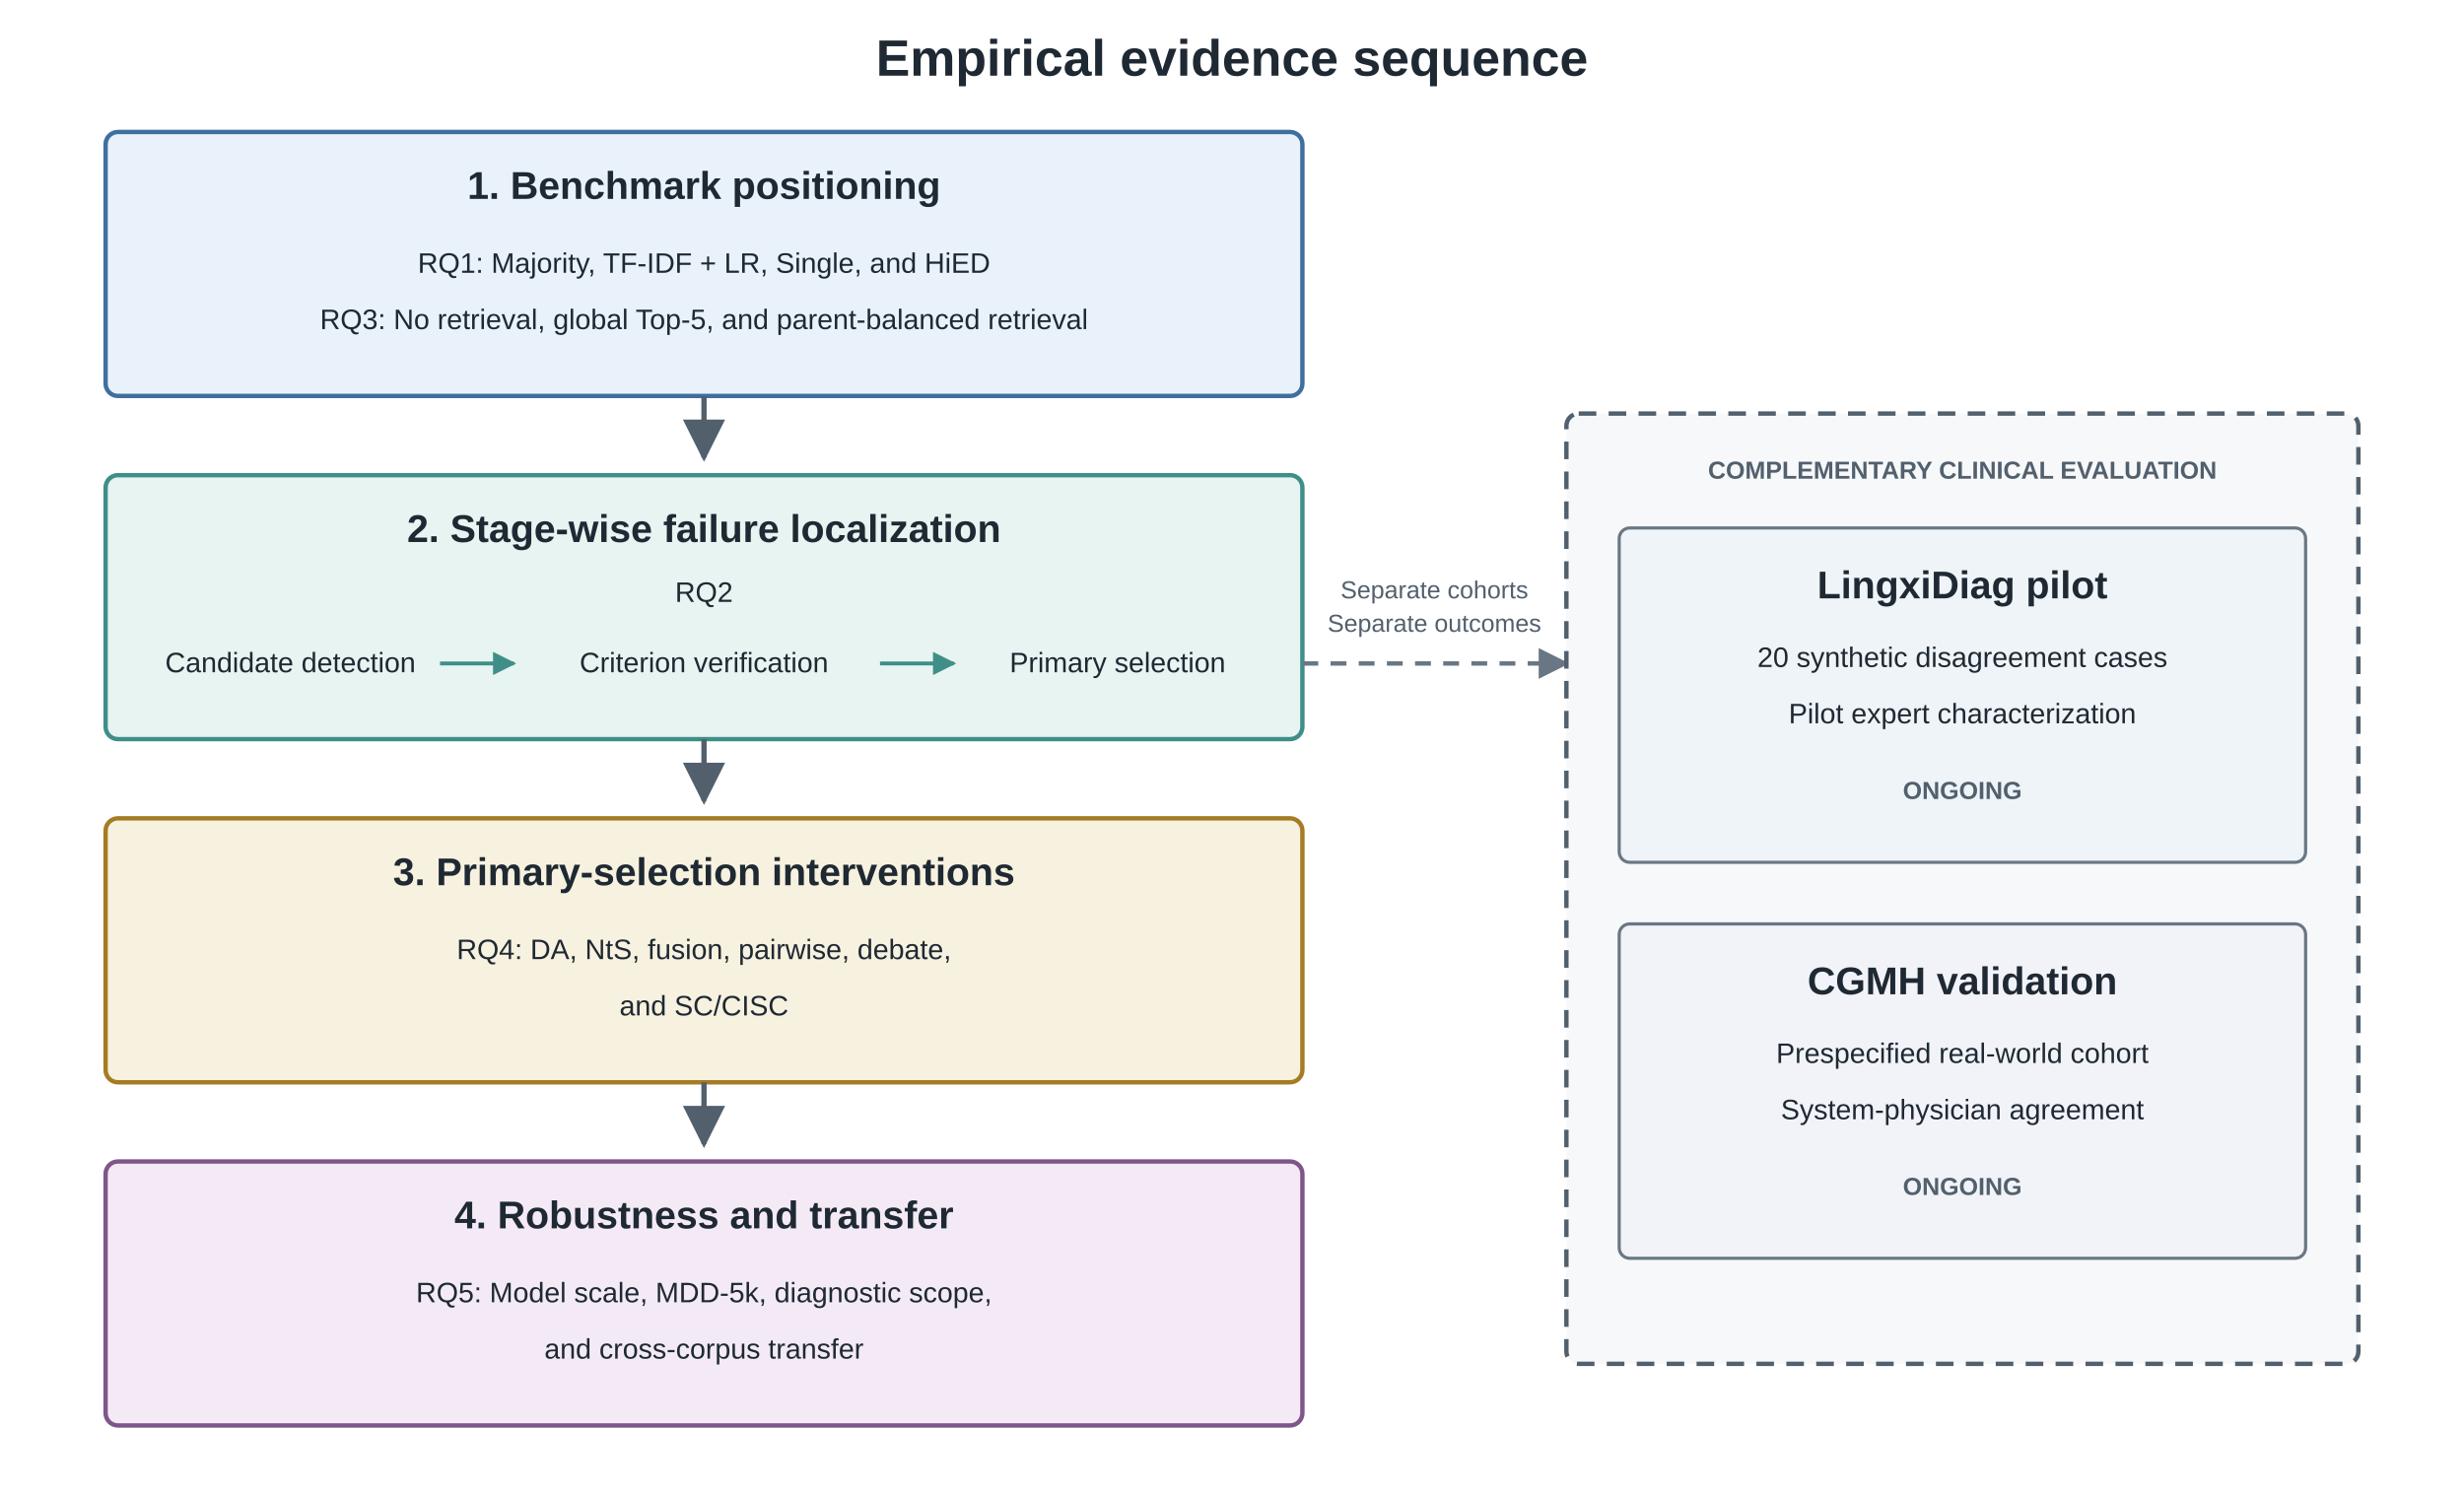
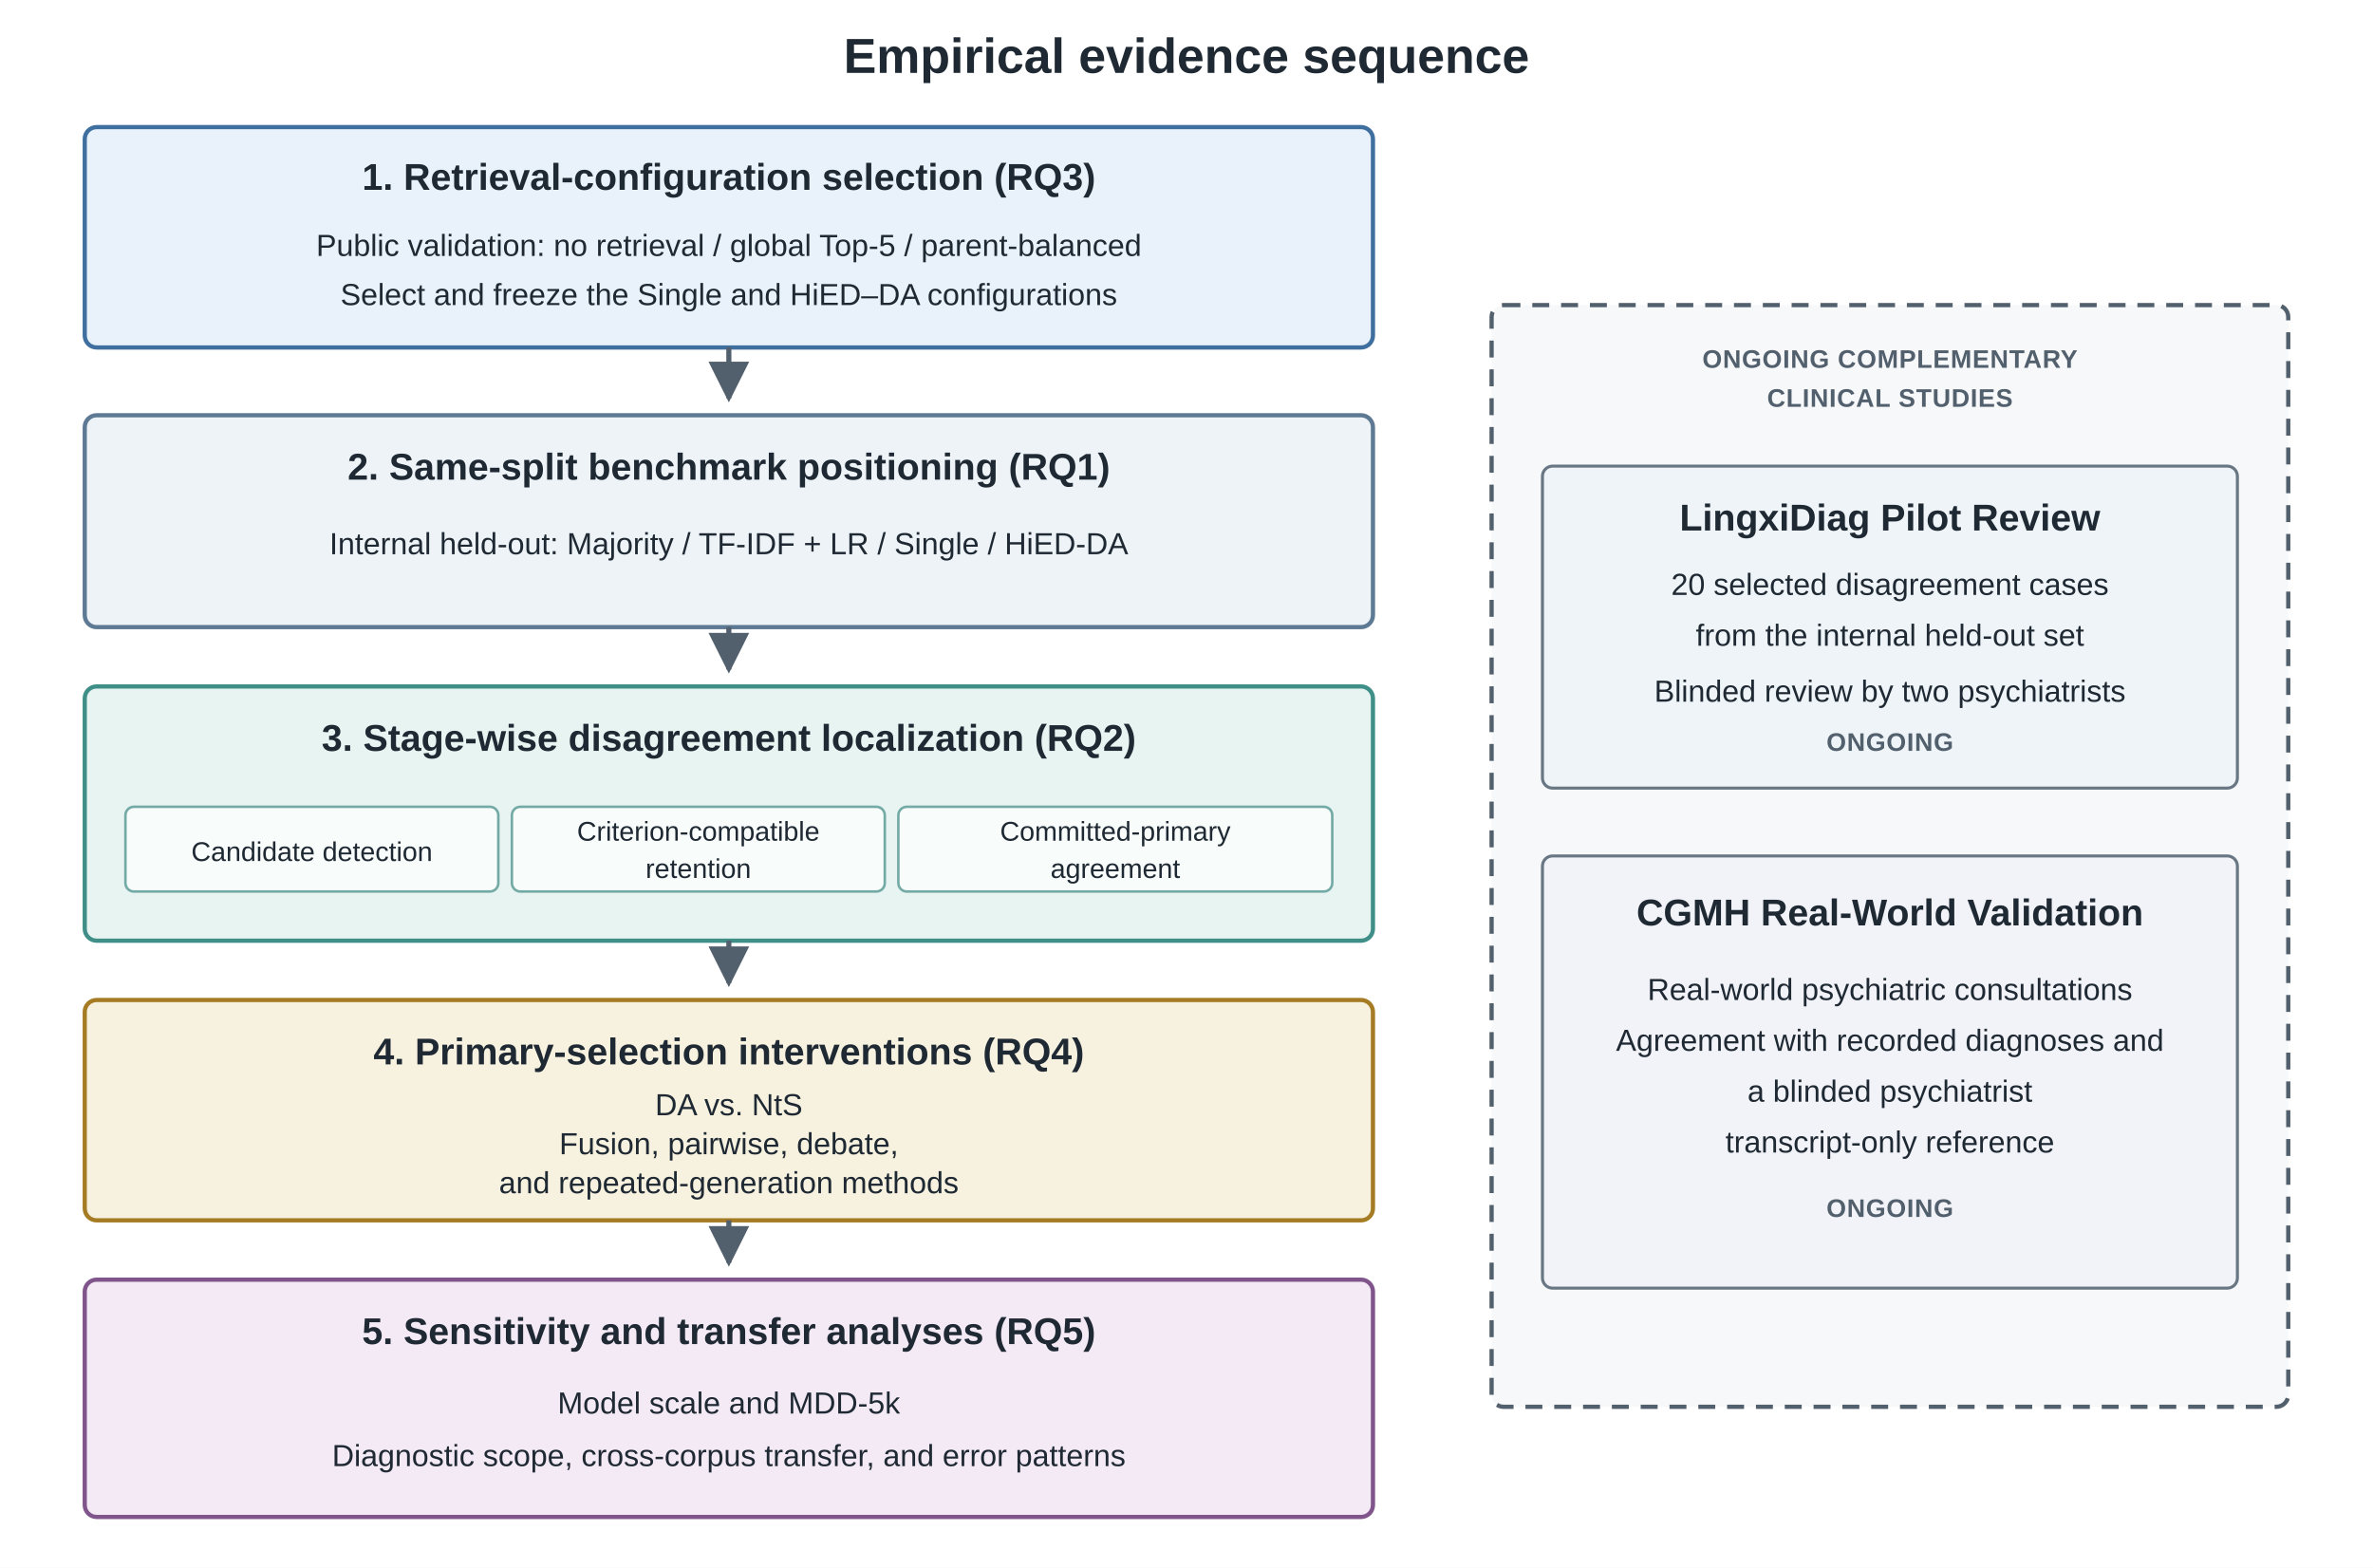
- <svg xmlns="http://www.w3.org/2000/svg" width="1400" height="850" viewBox="0 0 1400 850">
-   <rect width="1400" height="850" fill="#ffffff" />
+ <svg xmlns="http://www.w3.org/2000/svg" width="1400" height="925" viewBox="0 0 1400 925">
+   <rect width="1400" height="925" fill="#ffffff" />
  <defs>
    <marker id="arrow-solid" viewBox="0 0 10 10" refX="9" refY="5" markerWidth="8" markerHeight="8" orient="auto-start-reverse">
      <path d="M 0 0 L 10 5 L 0 10 z" fill="#52606d" />
-     </marker>
-     <marker id="arrow-dashed" viewBox="0 0 10 10" refX="9" refY="5" markerWidth="7" markerHeight="7" orient="auto-start-reverse">
-       <path d="M 0 0 L 10 5 L 0 10 z" fill="#697784" />
-     </marker>
-     <marker id="arrow-step" viewBox="0 0 10 10" refX="9" refY="5" markerWidth="6" markerHeight="6" orient="auto-start-reverse">
-       <path d="M 0 0 L 10 5 L 0 10 z" fill="#3f8f88" />
    </marker>
  </defs>
  <style>
    text { font-family: Verdana, Arial, sans-serif; fill: #1f2933; }
    .title { font-size: 29px; font-weight: 700; }
    .heading { font-size: 22px; font-weight: 700; }
-     .detail { font-size: 16px; }
-     .study { font-size: 14px; font-weight: 700; fill: #52606d; }
-     .connector-label { font-size: 14px; fill: #52606d; }
+     .detail { font-size: 18px; }
+     .small-detail { font-size: 16px; }
+     .study { font-size: 15px; font-weight: 700; fill: #52606d; letter-spacing: 0.4px; }
    .flow { stroke: #52606d; stroke-width: 3; fill: none; marker-end: url(#arrow-solid); }
-     .stage-link { stroke: #3f8f88; stroke-width: 2.2; fill: none; marker-end: url(#arrow-step); }
-     .review-link { stroke: #697784; stroke-width: 2.5; fill: none; stroke-dasharray: 9 7; marker-end: url(#arrow-dashed); }
  </style>
  <text x="700" y="43" text-anchor="middle" class="title">Empirical evidence sequence</text>
-   <rect x="60" y="75" width="680" height="150" rx="7" fill="#e9f2fb" stroke="#3f6f9f" stroke-width="2.5" />
-   <text x="400" y="113" text-anchor="middle" class="heading">1. Benchmark positioning</text>
-   <text x="400" y="155" text-anchor="middle" class="detail">RQ1: Majority, TF-IDF + LR, Single, and HiED</text>
-   <text x="400" y="187" text-anchor="middle" class="detail">RQ3: No retrieval, global Top-5, and parent-balanced retrieval</text>
-   <path d="M400 225 V260" class="flow" />
-   <rect x="60" y="270" width="680" height="150" rx="7" fill="#e7f4f2" stroke="#3f8f88" stroke-width="2.5" />
-   <text x="400" y="308" text-anchor="middle" class="heading">2. Stage-wise failure localization</text>
-   <text x="400" y="342" text-anchor="middle" class="detail">RQ2</text>
-   <text x="165" y="382" text-anchor="middle" class="detail">Candidate detection</text>
-   <path d="M250 377 H292" class="stage-link" />
-   <text x="400" y="382" text-anchor="middle" class="detail">Criterion verification</text>
-   <path d="M500 377 H542" class="stage-link" />
-   <text x="635" y="382" text-anchor="middle" class="detail">Primary selection</text>
-   <path d="M400 420 V455" class="flow" />
-   <rect x="60" y="465" width="680" height="150" rx="7" fill="#f7f1df" stroke="#a57c24" stroke-width="2.5" />
-   <text x="400" y="503" text-anchor="middle" class="heading">3. Primary-selection interventions</text>
-   <text x="400" y="545" text-anchor="middle" class="detail">RQ4: DA, NtS, fusion, pairwise, debate,</text>
-   <text x="400" y="577" text-anchor="middle" class="detail">and SC/CISC</text>
-   <path d="M400 615 V650" class="flow" />
-   <rect x="60" y="660" width="680" height="150" rx="7" fill="#f3eaf5" stroke="#80558c" stroke-width="2.5" />
-   <text x="400" y="698" text-anchor="middle" class="heading">4. Robustness and transfer</text>
-   <text x="400" y="740" text-anchor="middle" class="detail">RQ5: Model scale, MDD-5k, diagnostic scope,</text>
-   <text x="400" y="772" text-anchor="middle" class="detail">and cross-corpus transfer</text>
-   <path d="M740 377 H890" class="review-link" />
-   <rect x="748" y="323" width="135" height="43" fill="#ffffff" />
-   <text x="815" y="340" text-anchor="middle" class="connector-label">Separate cohorts</text>
-   <text x="815" y="359" text-anchor="middle" class="connector-label">Separate outcomes</text>
-   <rect x="890" y="235" width="450" height="540" rx="7" fill="#f7f8fa" stroke="#52606d" stroke-width="2.5" stroke-dasharray="10 7" />
-   <text x="1115" y="272" text-anchor="middle" class="study">COMPLEMENTARY CLINICAL EVALUATION</text>
-   <rect x="920" y="300" width="390" height="190" rx="6" fill="#eef4f7" stroke="#697784" stroke-width="1.8" />
-   <text x="1115" y="340" text-anchor="middle" class="heading">LingxiDiag pilot</text>
-   <text x="1115" y="379" text-anchor="middle" class="detail">20 synthetic disagreement cases</text>
-   <text x="1115" y="411" text-anchor="middle" class="detail">Pilot expert characterization</text>
-   <text x="1115" y="454" text-anchor="middle" class="study">ONGOING</text>
-   <rect x="920" y="525" width="390" height="190" rx="6" fill="#f2f3f8" stroke="#697784" stroke-width="1.8" />
-   <text x="1115" y="565" text-anchor="middle" class="heading">CGMH validation</text>
-   <text x="1115" y="604" text-anchor="middle" class="detail">Prespecified real-world cohort</text>
-   <text x="1115" y="636" text-anchor="middle" class="detail">System-physician agreement</text>
-   <text x="1115" y="679" text-anchor="middle" class="study">ONGOING</text>
+   <rect x="50" y="75" width="760" height="130" rx="7" fill="#e9f2fb" stroke="#3f6f9f" stroke-width="2.5" />
+   <text x="430" y="112" text-anchor="middle" class="heading">1. Retrieval-configuration selection (RQ3)</text>
+   <text x="430" y="151" text-anchor="middle" class="detail">Public validation: no retrieval / global Top-5 / parent-balanced</text>
+   <text x="430" y="180" text-anchor="middle" class="detail">Select and freeze the Single and HiED–DA configurations</text>
+   <path d="M430 205 V235" class="flow" />
+   <rect x="50" y="245" width="760" height="125" rx="7" fill="#eef3f8" stroke="#5d7994" stroke-width="2.5" />
+   <text x="430" y="283" text-anchor="middle" class="heading">2. Same-split benchmark positioning (RQ1)</text>
+   <text x="430" y="327" text-anchor="middle" class="detail">Internal held-out: Majority / TF-IDF + LR / Single / HiED-DA</text>
+   <path d="M430 370 V395" class="flow" />
+   <rect x="50" y="405" width="760" height="150" rx="7" fill="#e7f4f2" stroke="#3f8f88" stroke-width="2.5" />
+   <text x="430" y="443" text-anchor="middle" class="heading">3. Stage-wise disagreement localization (RQ2)</text>
+   <rect x="74" y="476" width="220" height="50" rx="5" fill="#f8fcfb" stroke="#74aaa5" stroke-width="1.5" />
+   <rect x="302" y="476" width="220" height="50" rx="5" fill="#f8fcfb" stroke="#74aaa5" stroke-width="1.5" />
+   <rect x="530" y="476" width="256" height="50" rx="5" fill="#f8fcfb" stroke="#74aaa5" stroke-width="1.5" />
+   <text x="184" y="508" text-anchor="middle" class="small-detail">Candidate detection</text>
+   <text x="412" y="496" text-anchor="middle" class="small-detail">Criterion-compatible</text>
+   <text x="412" y="518" text-anchor="middle" class="small-detail">retention</text>
+   <text x="658" y="496" text-anchor="middle" class="small-detail">Committed-primary</text>
+   <text x="658" y="518" text-anchor="middle" class="small-detail">agreement</text>
+   <path d="M430 555 V580" class="flow" />
+   <rect x="50" y="590" width="760" height="130" rx="7" fill="#f7f1df" stroke="#a57c24" stroke-width="2.5" />
+   <text x="430" y="628" text-anchor="middle" class="heading">4. Primary-selection interventions (RQ4)</text>
+   <text x="430" y="658" text-anchor="middle" class="detail">DA vs. NtS</text>
+   <text x="430" y="681" text-anchor="middle" class="detail">Fusion, pairwise, debate,</text>
+   <text x="430" y="704" text-anchor="middle" class="detail">and repeated-generation methods</text>
+   <path d="M430 720 V745" class="flow" />
+   <rect x="50" y="755" width="760" height="140" rx="7" fill="#f3eaf5" stroke="#80558c" stroke-width="2.5" />
+   <text x="430" y="793" text-anchor="middle" class="heading">5. Sensitivity and transfer analyses (RQ5)</text>
+   <text x="430" y="834" text-anchor="middle" class="detail">Model scale and MDD-5k</text>
+   <text x="430" y="865" text-anchor="middle" class="detail">Diagnostic scope, cross-corpus transfer, and error patterns</text>
+   <rect x="880" y="180" width="470" height="650" rx="7" fill="#f7f8fa" stroke="#52606d" stroke-width="2.5" stroke-dasharray="10 7" />
+   <text x="1115" y="217" text-anchor="middle" class="study">ONGOING COMPLEMENTARY</text>
+   <text x="1115" y="240" text-anchor="middle" class="study">CLINICAL STUDIES</text>
+   <rect x="910" y="275" width="410" height="190" rx="6" fill="#eef4f7" stroke="#697784" stroke-width="1.8" />
+   <text x="1115" y="313" text-anchor="middle" class="heading">LingxiDiag Pilot Review</text>
+   <text x="1115" y="351" text-anchor="middle" class="detail">20 selected disagreement cases</text>
+   <text x="1115" y="381" text-anchor="middle" class="detail">from the internal held-out set</text>
+   <text x="1115" y="414" text-anchor="middle" class="detail">Blinded review by two psychiatrists</text>
+   <text x="1115" y="443" text-anchor="middle" class="study">ONGOING</text>
+   <rect x="910" y="505" width="410" height="255" rx="6" fill="#f2f3f8" stroke="#697784" stroke-width="1.8" />
+   <text x="1115" y="546" text-anchor="middle" class="heading">CGMH Real-World Validation</text>
+   <text x="1115" y="590" text-anchor="middle" class="detail">Real-world psychiatric consultations</text>
+   <text x="1115" y="620" text-anchor="middle" class="detail">Agreement with recorded diagnoses and</text>
+   <text x="1115" y="650" text-anchor="middle" class="detail">a blinded psychiatrist</text>
+   <text x="1115" y="680" text-anchor="middle" class="detail">transcript-only reference</text>
+   <text x="1115" y="718" text-anchor="middle" class="study">ONGOING</text>
</svg>
